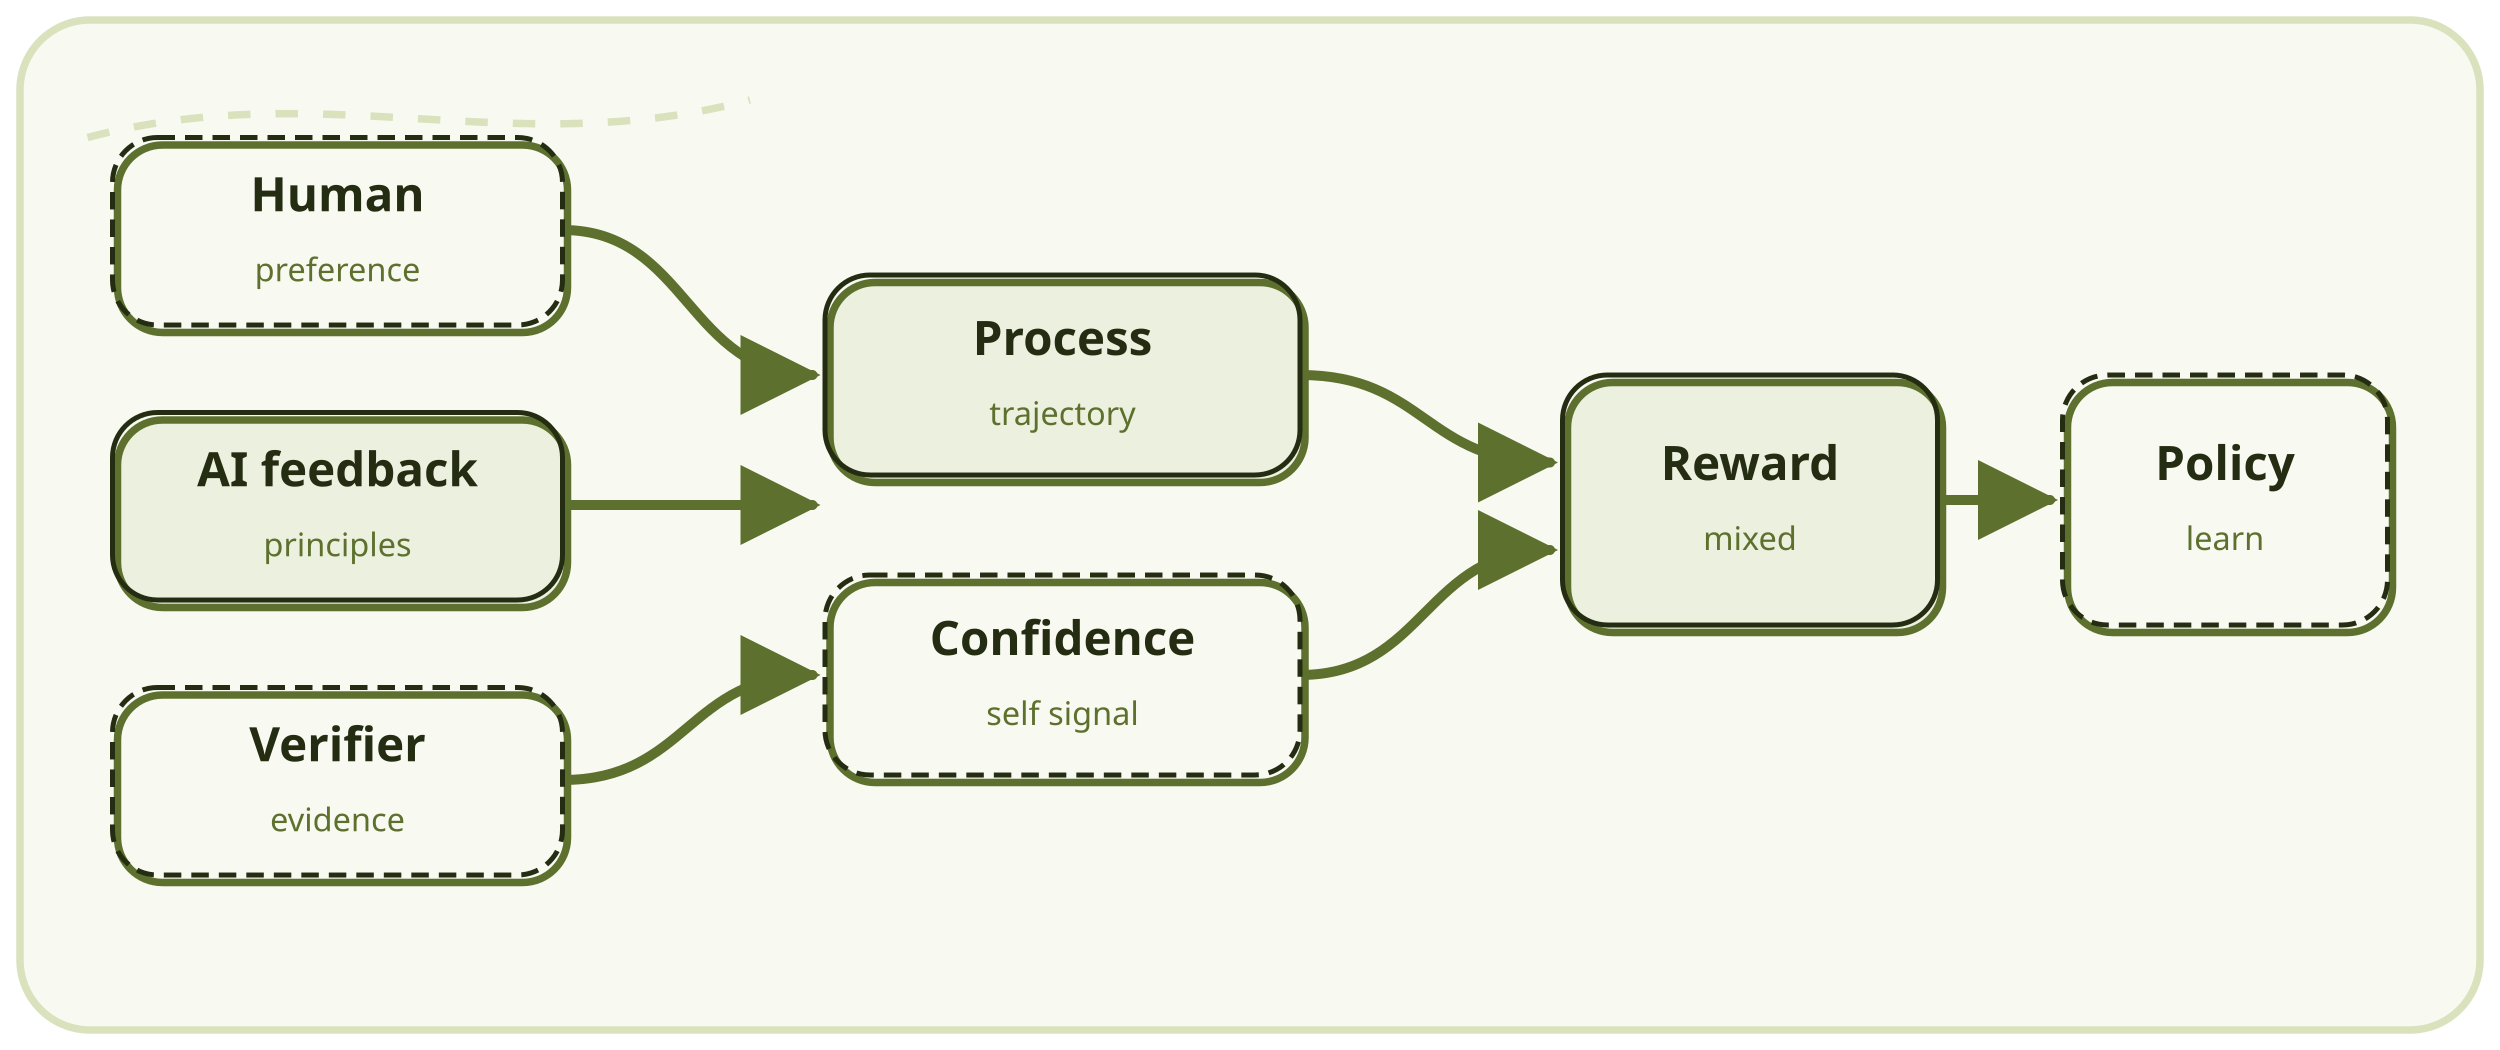
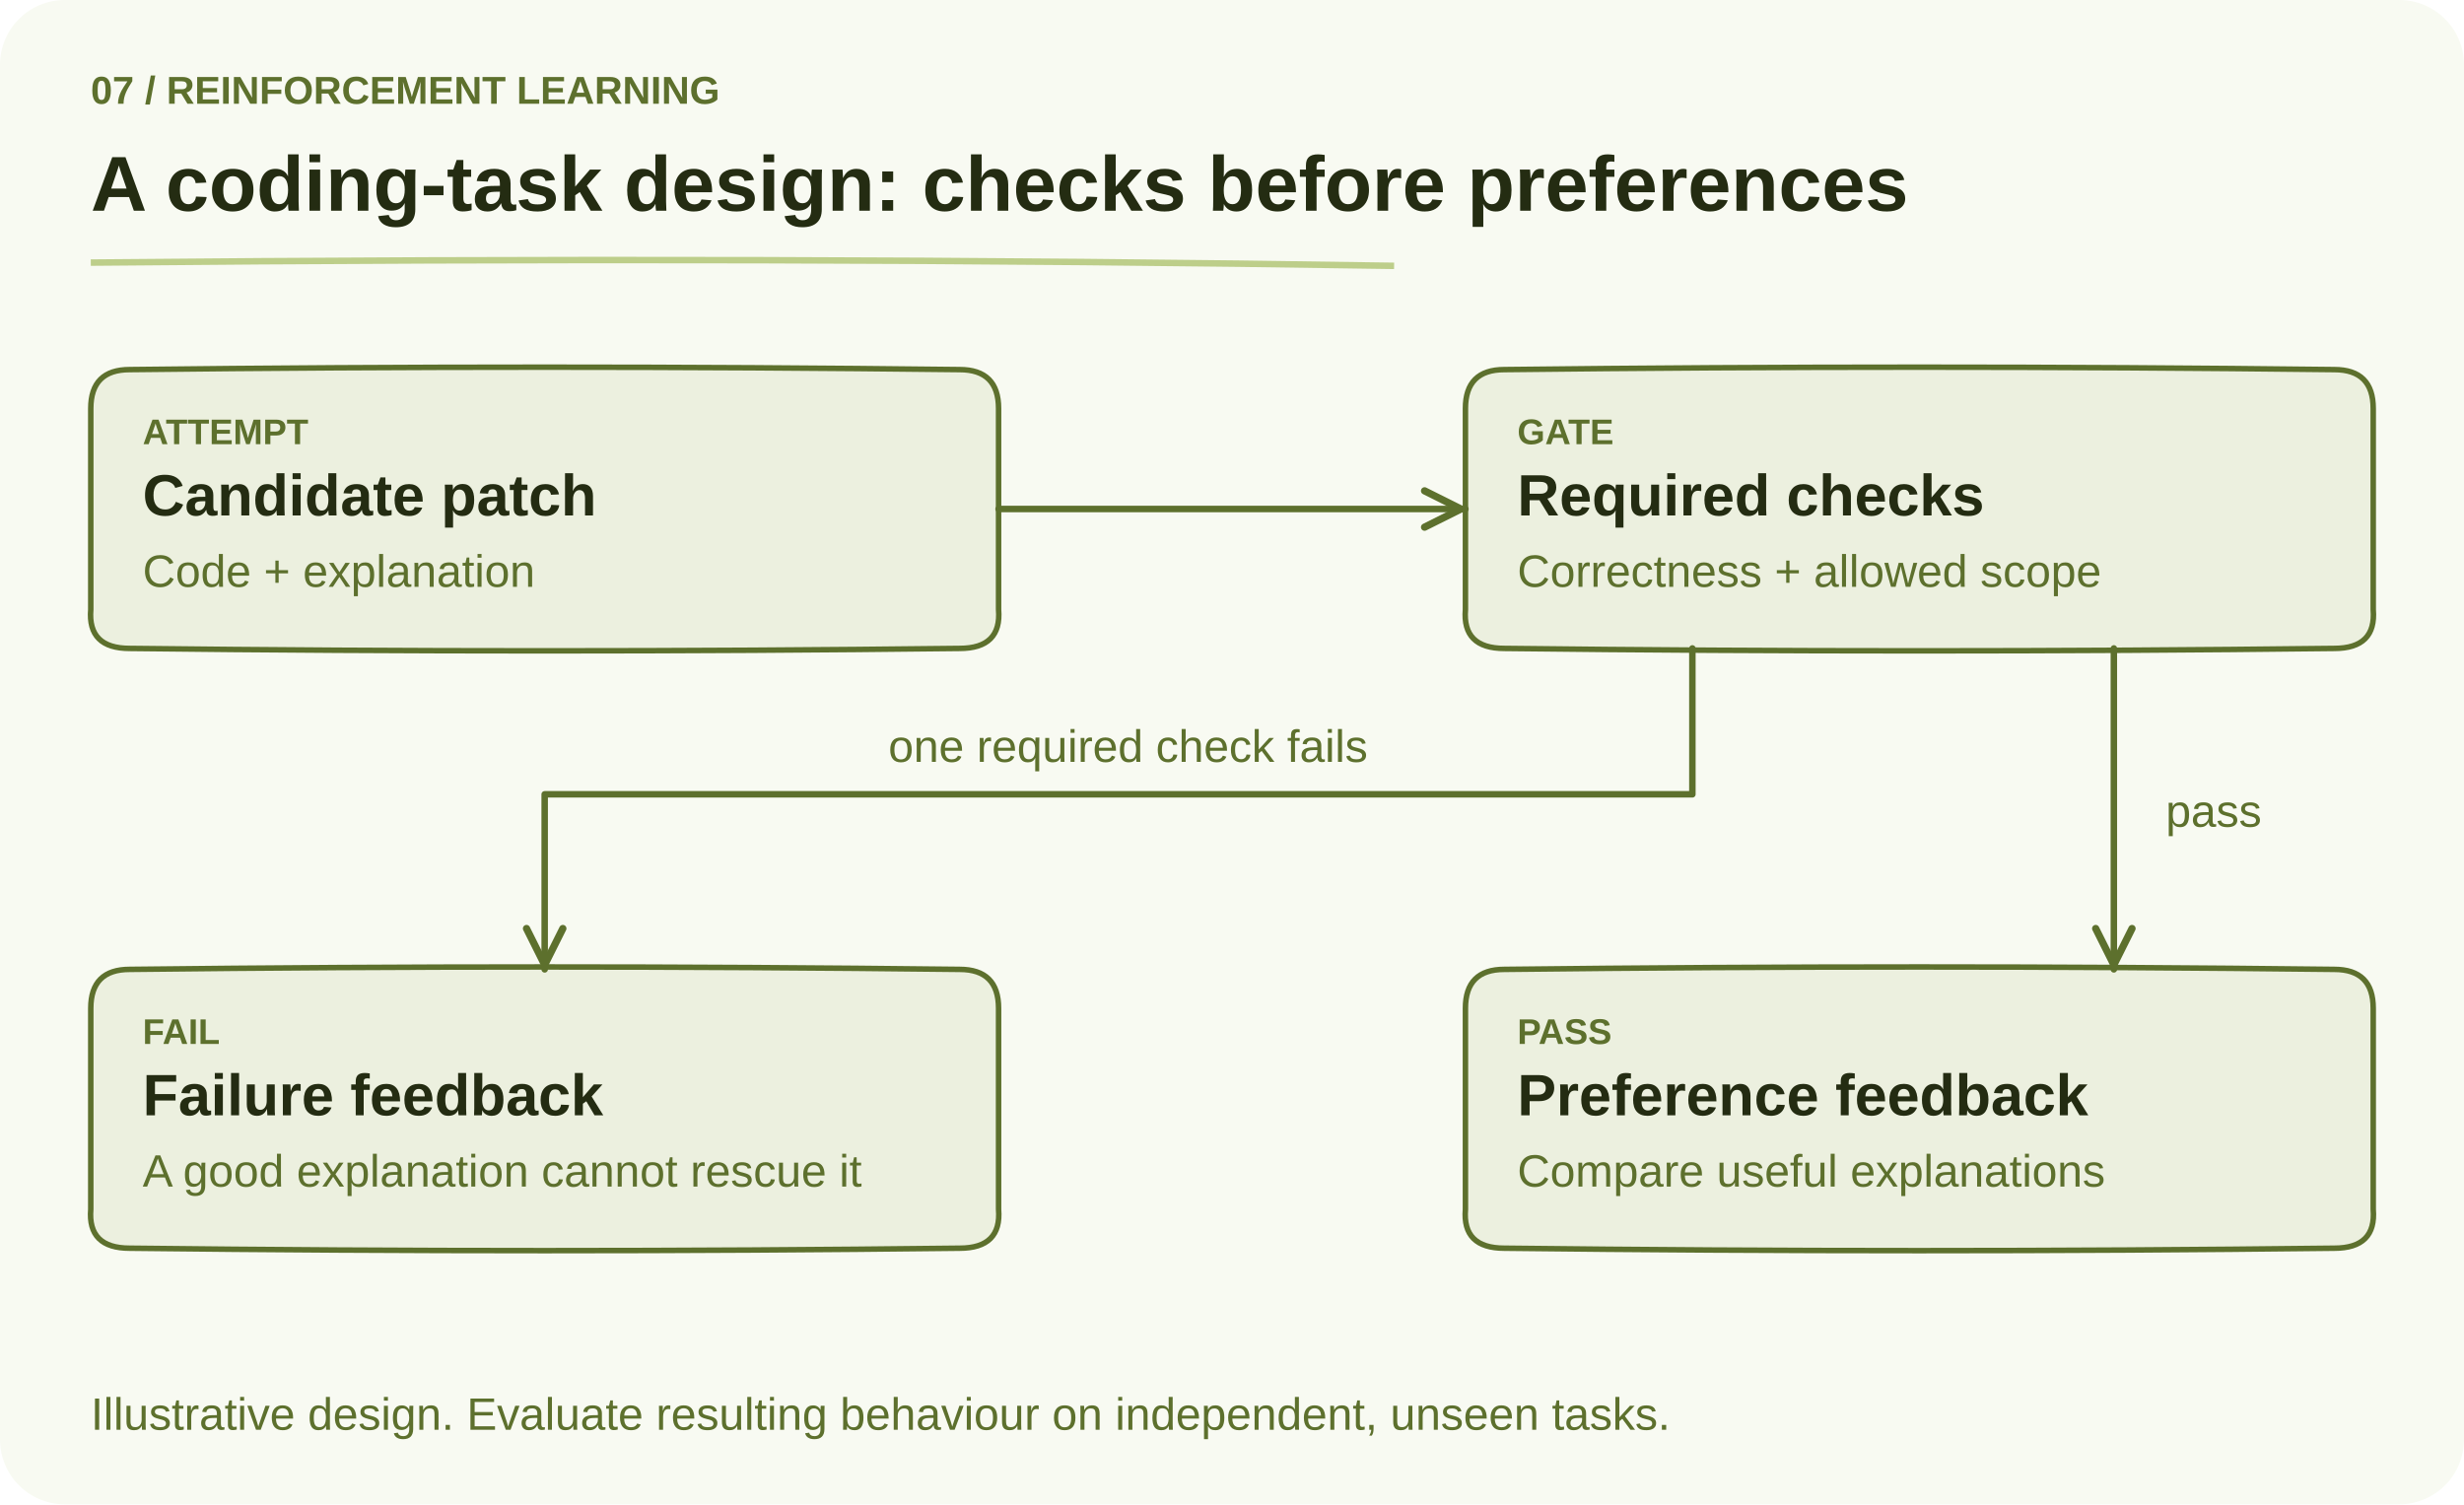
- <svg xmlns="http://www.w3.org/2000/svg" viewBox="0 0 1000 420" role="img" aria-labelledby="title desc">
+ <svg xmlns="http://www.w3.org/2000/svg" width="760" height="464" viewBox="0 0 760 464" role="img" aria-labelledby="title desc">
  <defs>
-     <marker id="a" viewBox="0 0 10 10" refX="9" refY="5" markerWidth="8" markerHeight="8" orient="auto-start-reverse">
-       <path d="M 0 0 L 10 5 L 0 10 z" fill="#5d702d" />
+     <marker id="arrow" viewBox="0 0 10 10" refX="10" refY="5" markerWidth="7" markerHeight="7" orient="auto">
+       <path d="M1 1 L9 5 L1 9" fill="none" stroke="#5d702d" stroke-width="1.6" stroke-linecap="round" stroke-linejoin="round" />
    </marker>
  </defs>
-   <rect x="8" y="8" width="984" height="404" rx="28" fill="#f8faf2" stroke="#d9e2bd" stroke-width="3" />
-   <path d="M35 55 C130 30 205 65 300 40" fill="none" stroke="#d9e2bd" stroke-width="3" stroke-dasharray="9 10" />
-   <path d="M225 92 C275 92 275 150 325 150" fill="none" stroke="#5d702d" stroke-width="4" stroke-linecap="round" stroke-linejoin="round" marker-end="url(#a)" />
-   <path d="M225 202 L325 202" fill="none" stroke="#5d702d" stroke-width="4" stroke-linecap="round" stroke-linejoin="round" marker-end="url(#a)" />
-   <path d="M225 312 C275 312 275 270 325 270" fill="none" stroke="#5d702d" stroke-width="4" stroke-linecap="round" stroke-linejoin="round" marker-end="url(#a)" />
-   <path d="M520 150 C570 150 570 185 620 185" fill="none" stroke="#5d702d" stroke-width="4" stroke-linecap="round" stroke-linejoin="round" marker-end="url(#a)" />
-   <path d="M520 270 C570 270 570 220 620 220" fill="none" stroke="#5d702d" stroke-width="4" stroke-linecap="round" stroke-linejoin="round" marker-end="url(#a)" />
-   <path d="M775 200 L820 200" fill="none" stroke="#5d702d" stroke-width="4" stroke-linecap="round" stroke-linejoin="round" marker-end="url(#a)" />
-   <g transform="translate(45 55)">
-     <rect x="2" y="3" width="180" height="75" rx="18" fill="#f8faf2" stroke="#5d702d" stroke-width="3" />
-     <rect x="0" y="0" width="180" height="75" rx="18" fill="none" stroke="#242c12" stroke-width="2" stroke-dasharray="7 4" />
-     <text x="90" y="29.5" text-anchor="middle" font-family="system-ui,sans-serif" font-size="19" font-weight="700" fill="#242c12">Human</text>
-     <text x="90" y="57.5" text-anchor="middle" font-family="system-ui,sans-serif" font-size="13" fill="#5d702d">preference</text>
-   </g>
-   <g transform="translate(45 165)">
-     <rect x="2" y="3" width="180" height="75" rx="18" fill="#ecf0df" stroke="#5d702d" stroke-width="3" />
-     <rect x="0" y="0" width="180" height="75" rx="18" fill="none" stroke="#242c12" stroke-width="2" stroke-dasharray="0" />
-     <text x="90" y="29.5" text-anchor="middle" font-family="system-ui,sans-serif" font-size="19" font-weight="700" fill="#242c12">AI feedback</text>
-     <text x="90" y="57.5" text-anchor="middle" font-family="system-ui,sans-serif" font-size="13" fill="#5d702d">principles</text>
-   </g>
-   <g transform="translate(45 275)">
-     <rect x="2" y="3" width="180" height="75" rx="18" fill="#f8faf2" stroke="#5d702d" stroke-width="3" />
-     <rect x="0" y="0" width="180" height="75" rx="18" fill="none" stroke="#242c12" stroke-width="2" stroke-dasharray="7 4" />
-     <text x="90" y="29.5" text-anchor="middle" font-family="system-ui,sans-serif" font-size="19" font-weight="700" fill="#242c12">Verifier</text>
-     <text x="90" y="57.5" text-anchor="middle" font-family="system-ui,sans-serif" font-size="13" fill="#5d702d">evidence</text>
-   </g>
-   <g transform="translate(330 110)">
-     <rect x="2" y="3" width="190" height="80" rx="18" fill="#ecf0df" stroke="#5d702d" stroke-width="3" />
-     <rect x="0" y="0" width="190" height="80" rx="18" fill="none" stroke="#242c12" stroke-width="2" stroke-dasharray="0" />
-     <text x="95" y="32" text-anchor="middle" font-family="system-ui,sans-serif" font-size="19" font-weight="700" fill="#242c12">Process</text>
-     <text x="95" y="60" text-anchor="middle" font-family="system-ui,sans-serif" font-size="13" fill="#5d702d">trajectory</text>
-   </g>
-   <g transform="translate(330 230)">
-     <rect x="2" y="3" width="190" height="80" rx="18" fill="#f8faf2" stroke="#5d702d" stroke-width="3" />
-     <rect x="0" y="0" width="190" height="80" rx="18" fill="none" stroke="#242c12" stroke-width="2" stroke-dasharray="7 4" />
-     <text x="95" y="32" text-anchor="middle" font-family="system-ui,sans-serif" font-size="19" font-weight="700" fill="#242c12">Confidence</text>
-     <text x="95" y="60" text-anchor="middle" font-family="system-ui,sans-serif" font-size="13" fill="#5d702d">self signal</text>
-   </g>
-   <g transform="translate(625 150)">
-     <rect x="2" y="3" width="150" height="100" rx="18" fill="#ecf0df" stroke="#5d702d" stroke-width="3" />
-     <rect x="0" y="0" width="150" height="100" rx="18" fill="none" stroke="#242c12" stroke-width="2" stroke-dasharray="0" />
-     <text x="75" y="42" text-anchor="middle" font-family="system-ui,sans-serif" font-size="19" font-weight="700" fill="#242c12">Reward</text>
-     <text x="75" y="70" text-anchor="middle" font-family="system-ui,sans-serif" font-size="13" fill="#5d702d">mixed</text>
-   </g>
-   <g transform="translate(825 150)">
-     <rect x="2" y="3" width="130" height="100" rx="18" fill="#f8faf2" stroke="#5d702d" stroke-width="3" />
-     <rect x="0" y="0" width="130" height="100" rx="18" fill="none" stroke="#242c12" stroke-width="2" stroke-dasharray="7 4" />
-     <text x="65" y="42" text-anchor="middle" font-family="system-ui,sans-serif" font-size="19" font-weight="700" fill="#242c12">Policy</text>
-     <text x="65" y="70" text-anchor="middle" font-family="system-ui,sans-serif" font-size="13" fill="#5d702d">learn</text>
-   </g>
+   <rect width="760" height="464" rx="20" fill="#f8faf2" />
+   <text x="28" y="32" font-family="Arial, Helvetica, sans-serif" font-size="12" font-weight="600" fill="#5d702d">07 / REINFORCEMENT LEARNING</text>
+   <text x="28" y="65" font-family="Arial, Helvetica, sans-serif" font-size="24" font-weight="700" fill="#242c12">A coding-task design: checks before preferences</text>
+   <path d="M28 81 Q240 79 430 82" fill="none" stroke="#bdce8a" stroke-width="2" />
+   <path d="M40 114 Q168.0 112.5 296 114 Q308 114 308 126 L308 188 Q309 200 296 200 Q168.0 201.5 40 200 Q27 200 28 188 L28 126 Q28 114 40 114 Z" fill="#ecf0df" stroke="#5d702d" stroke-width="1.7" stroke-linejoin="round" />
+   <text x="44" y="137" font-family="Arial, Helvetica, sans-serif" font-size="11" font-weight="700" fill="#5d702d">ATTEMPT</text>
+   <text x="44" y="159" font-family="Arial, Helvetica, sans-serif" font-size="18" font-weight="700" fill="#242c12">Candidate patch</text>
+   <text x="44" y="181" font-family="Arial, Helvetica, sans-serif" font-size="14" font-weight="400" fill="#5d702d">Code + explanation</text>
+   <path d="M464 114 Q592.0 112.5 720 114 Q732 114 732 126 L732 188 Q733 200 720 200 Q592.0 201.5 464 200 Q451 200 452 188 L452 126 Q452 114 464 114 Z" fill="#ecf0df" stroke="#5d702d" stroke-width="1.7" stroke-linejoin="round" />
+   <text x="468" y="137" font-family="Arial, Helvetica, sans-serif" font-size="11" font-weight="700" fill="#5d702d">GATE</text>
+   <text x="468" y="159" font-family="Arial, Helvetica, sans-serif" font-size="18" font-weight="700" fill="#242c12">Required checks</text>
+   <text x="468" y="181" font-family="Arial, Helvetica, sans-serif" font-size="14" font-weight="400" fill="#5d702d">Correctness + allowed scope</text>
+   <path d="M308 157 L452 157" fill="none" stroke="#5d702d" stroke-width="2" stroke-linecap="round" stroke-linejoin="round" marker-end="url(#arrow)" />
+   <path d="M40 299 Q168.0 297.5 296 299 Q308 299 308 311 L308 373 Q309 385 296 385 Q168.0 386.5 40 385 Q27 385 28 373 L28 311 Q28 299 40 299 Z" fill="#ecf0df" stroke="#5d702d" stroke-width="1.7" stroke-linejoin="round" />
+   <text x="44" y="322" font-family="Arial, Helvetica, sans-serif" font-size="11" font-weight="700" fill="#5d702d">FAIL</text>
+   <text x="44" y="344" font-family="Arial, Helvetica, sans-serif" font-size="18" font-weight="700" fill="#242c12">Failure feedback</text>
+   <text x="44" y="366" font-family="Arial, Helvetica, sans-serif" font-size="14" font-weight="400" fill="#5d702d">A good explanation cannot rescue it</text>
+   <path d="M464 299 Q592.0 297.5 720 299 Q732 299 732 311 L732 373 Q733 385 720 385 Q592.0 386.5 464 385 Q451 385 452 373 L452 311 Q452 299 464 299 Z" fill="#ecf0df" stroke="#5d702d" stroke-width="1.7" stroke-linejoin="round" />
+   <text x="468" y="322" font-family="Arial, Helvetica, sans-serif" font-size="11" font-weight="700" fill="#5d702d">PASS</text>
+   <text x="468" y="344" font-family="Arial, Helvetica, sans-serif" font-size="18" font-weight="700" fill="#242c12">Preference feedback</text>
+   <text x="468" y="366" font-family="Arial, Helvetica, sans-serif" font-size="14" font-weight="400" fill="#5d702d">Compare useful explanations</text>
+   <path d="M522 200 L522 245 L168 245 L168 299" fill="none" stroke="#5d702d" stroke-width="2" stroke-linecap="round" stroke-linejoin="round" marker-end="url(#arrow)" />
+   <text x="274" y="235" font-family="Arial, Helvetica, sans-serif" font-size="14" font-weight="400" fill="#5d702d">one required check fails</text>
+   <path d="M652 200 L652 299" fill="none" stroke="#5d702d" stroke-width="2" stroke-linecap="round" stroke-linejoin="round" marker-end="url(#arrow)" />
+   <text x="668" y="255" font-family="Arial, Helvetica, sans-serif" font-size="14" font-weight="400" fill="#5d702d">pass</text>
+   <text x="28" y="441" font-family="Arial, Helvetica, sans-serif" font-size="14" font-weight="400" fill="#5d702d">Illustrative design. Evaluate resulting behaviour on independent, unseen tasks.</text>
</svg>
